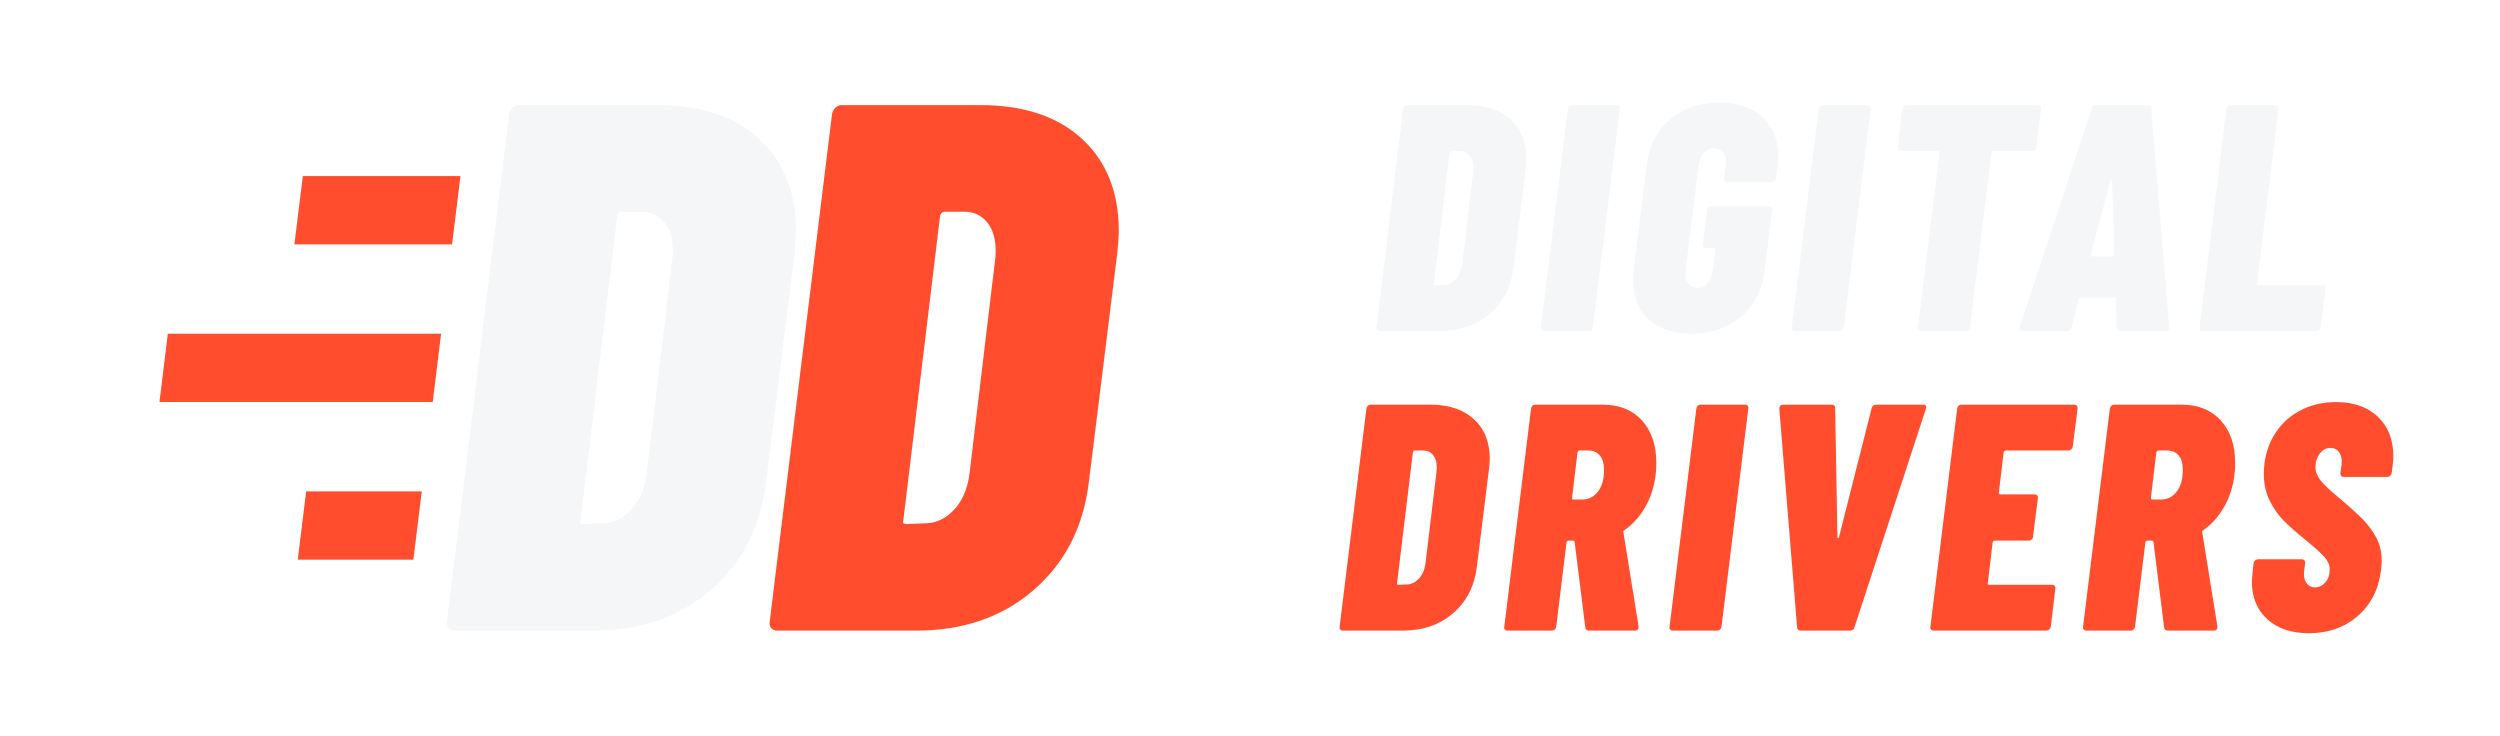
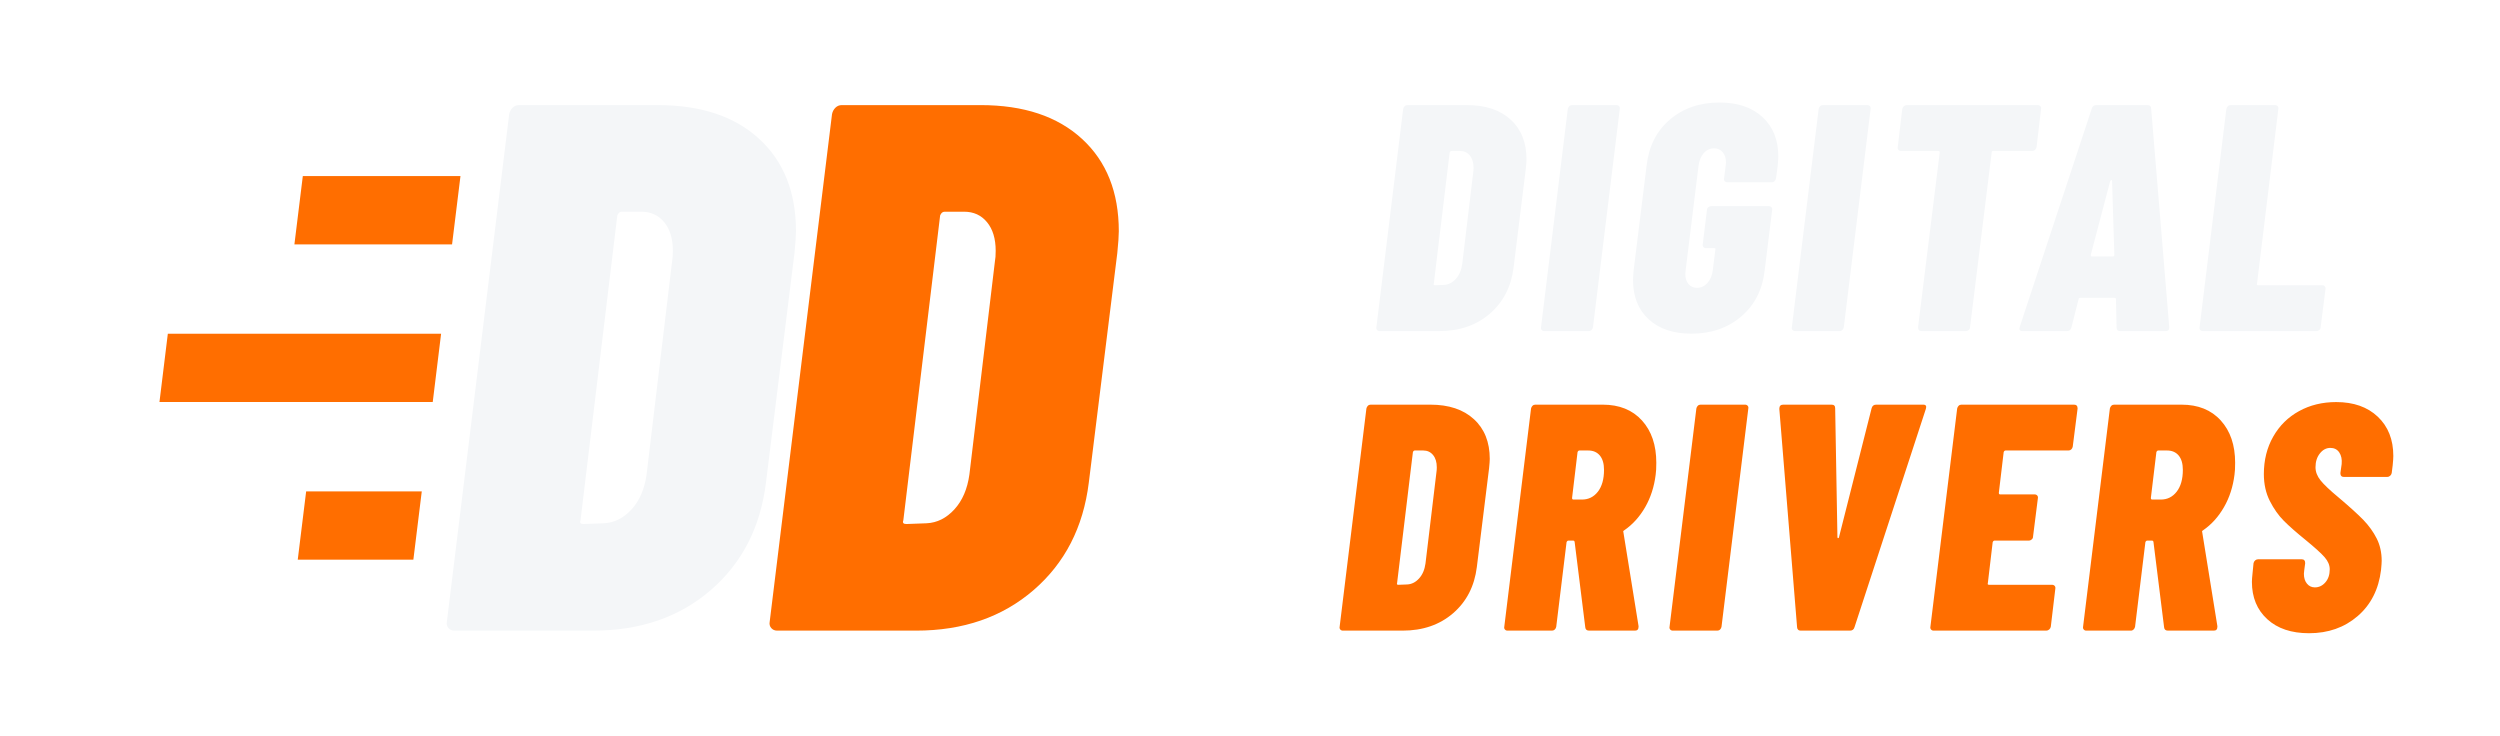
<svg xmlns="http://www.w3.org/2000/svg" viewBox="0 0 666 196" width="666" height="196" role="img" aria-label="Digital Drivers">
  <g transform="translate(115.85 168.00)">
-     <path fill="#FF4D2E" d="M-35.18 -121.10L6.82 -121.10L4.58 -102.90L-37.42 -102.90Z" />
-     <path fill="#FF4D2E" d="M-71.14 -79.10L1.66 -79.10L-0.57 -60.90L-73.37 -60.90Z" />
-     <path fill="#FF4D2E" d="M-34.29 -37.10L-3.49 -37.10L-5.73 -18.90L-36.53 -18.90Z" />
+     <path fill="#FF6E00" d="M-35.18 -121.10L6.82 -121.10L4.58 -102.90L-37.42 -102.90Z" />
+     <path fill="#FF6E00" d="M-71.14 -79.10L1.66 -79.10L-0.57 -60.90L-73.37 -60.90Z" />
+     <path fill="#FF6E00" d="M-34.29 -37.10L-3.49 -37.10L-5.73 -18.90L-36.53 -18.90Z" />
    <path fill="#F4F6F8" d="M5.20 0Q4.20 0 3.60-0.70Q3-1.40 3.20-2.40L19.80-137.60Q20-138.60 20.70-139.30Q21.40-140 22.40-140L59.40-140Q76.60-140 86.40-131Q96.20-122 96.20-106.40Q96.20-104.60 95.80-100.60L88.20-39.40Q86-21.60 73.50-10.80Q61 0 42.20 0L5.20 0M38.80-29.40Q38.40-28.40 39.60-28.40L45-28.60Q49.20-28.80 52.40-32.30Q55.60-35.80 56.40-41.60L63.20-98.40Q63.40-99.40 63.40-101.20Q63.40-106 61.10-108.80Q58.80-111.60 55-111.60L49.80-111.60Q49-111.60 48.60-110.60" />
-     <path fill="#FF4D2E" d="M91.20 0Q90.20 0 89.60-0.70Q89-1.40 89.20-2.40L105.80-137.60Q106-138.60 106.70-139.30Q107.40-140 108.40-140L145.40-140Q162.60-140 172.40-131Q182.20-122 182.20-106.40Q182.20-104.60 181.80-100.60L174.20-39.40Q172-21.60 159.50-10.80Q147 0 128.20 0L91.20 0M124.80-29.40Q124.40-28.40 125.60-28.40L131-28.60Q135.20-28.80 138.40-32.30Q141.60-35.80 142.40-41.60L149.20-98.40Q149.40-99.40 149.40-101.20Q149.40-106 147.10-108.80Q144.80-111.60 141-111.60L135.80-111.60Q135-111.60 134.60-110.60" />
+     <path fill="#FF6E00" d="M91.20 0Q90.20 0 89.60-0.70Q89-1.40 89.20-2.40L105.80-137.60Q106-138.60 106.70-139.30Q107.40-140 108.40-140L145.40-140Q162.60-140 172.40-131Q182.20-122 182.20-106.40Q182.20-104.60 181.80-100.60L174.20-39.40Q172-21.60 159.50-10.80Q147 0 128.20 0L91.20 0M124.80-29.40Q124.40-28.40 125.60-28.40L131-28.60Q135.20-28.80 138.40-32.30Q141.60-35.80 142.40-41.60L149.20-98.40Q149.40-99.40 149.40-101.20Q149.40-106 147.10-108.80Q144.80-111.60 141-111.60L135.80-111.60Q135-111.60 134.60-110.60" />
  </g>
  <g transform="translate(365.29 88.20)">
    <path fill="#F4F6F8" d="M2.24 0Q1.81 0 1.55-0.30Q1.29-0.60 1.38-1.03L8.51-59.17Q8.60-59.60 8.90-59.90Q9.20-60.20 9.63-60.20L25.54-60.20Q32.94-60.20 37.15-56.33Q41.37-52.46 41.37-45.75Q41.37-44.98 41.19-43.26L37.93-16.94Q36.98-9.29 31.61-4.64Q26.23 0 18.15 0L2.24 0M16.68-12.64Q16.51-12.21 17.03-12.21L19.35-12.30Q21.16-12.38 22.53-13.89Q23.91-15.39 24.25-17.89L27.18-42.31Q27.26-42.74 27.26-43.52Q27.26-45.58 26.27-46.78Q25.28-47.99 23.65-47.99L21.41-47.99Q21.07-47.99 20.90-47.56M46.10 0Q45.67 0 45.41-0.30Q45.15-0.60 45.24-1.03L52.37-59.17Q52.46-59.60 52.76-59.90Q53.06-60.20 53.49-60.20L65.36-60.20Q65.79-60.20 66.05-59.90Q66.31-59.60 66.22-59.17L59.08-1.03Q59-0.60 58.70-0.30Q58.39 0 57.96 0M85.31 0.69Q78.09 0.69 73.92-3.14Q69.75-6.97 69.75-13.59Q69.75-14.36 69.92-16.25L73.36-44.03Q74.22-51.77 79.55-56.33Q84.88-60.89 92.79-60.89Q100.02-60.89 104.23-57.02Q108.45-53.15 108.45-46.53Q108.45-45.75 108.27-43.86L107.84-40.68Q107.76-40.25 107.46-39.95Q107.16-39.65 106.73-39.65L94.86-39.65Q94.43-39.65 94.17-39.95Q93.91-40.25 94-40.68L94.43-44.03L94.51-44.89Q94.51-46.61 93.65-47.64Q92.79-48.68 91.33-48.68Q89.70-48.68 88.58-47.39Q87.46-46.10 87.20-44.03L83.76-16.17L83.68-15.22Q83.68-13.50 84.54-12.51Q85.40-11.52 86.77-11.52Q88.41-11.52 89.57-12.81Q90.73-14.10 90.99-16.17L91.68-21.67Q91.85-22.10 91.33-22.10L89.18-22.10Q88.75-22.10 88.49-22.40Q88.24-22.70 88.32-23.13L89.44-32.25Q89.44-32.68 89.78-32.98Q90.13-33.28 90.56-33.28L105.95-33.28Q106.38-33.28 106.64-32.98Q106.90-32.68 106.81-32.25L104.83-16.25Q103.97-8.51 98.60-3.91Q93.22 0.69 85.31 0.69M112.92 0Q112.49 0 112.23-0.30Q111.97-0.60 112.06-1.03L119.20-59.17Q119.28-59.60 119.58-59.90Q119.88-60.20 120.31-60.20L132.18-60.20Q132.61-60.20 132.87-59.90Q133.13-59.60 133.04-59.17L125.90-1.03Q125.82-0.60 125.52-0.30Q125.22 0 124.79 0M177.59-60.20Q178.02-60.20 178.28-59.90Q178.54-59.60 178.45-59.17L177.25-49.02Q177.16-48.59 176.86-48.29Q176.56-47.99 176.13-47.99L165.72-47.99Q165.29-47.99 165.29-47.56L159.53-1.03Q159.53-0.60 159.19-0.30Q158.84 0 158.41 0L146.63 0Q145.68 0 145.68-1.03L151.45-47.56Q151.45-47.99 151.10-47.99L141.13-47.99Q140.70-47.99 140.44-48.29Q140.18-48.59 140.27-49.02L141.47-59.17Q141.56-59.60 141.90-59.90Q142.24-60.20 142.67-60.20M199.52 0Q198.57 0 198.57-0.95L198.40-8.43Q198.49-8.60 198.32-8.73Q198.14-8.86 197.97-8.86L188.94-8.86Q188.43-8.86 188.43-8.43L186.53-0.95Q186.28 0 185.33 0L173.46 0Q172.43 0 172.77-1.12L191.95-59.25Q192.21-60.20 193.16-60.20L206.74-60.20Q207.78-60.20 207.78-59.25L212.59-1.12L212.59-0.86Q212.59 0 211.65 0L199.52 0M191.69-20.30Q191.69-19.87 191.95-19.87L197.54-19.87Q197.97-19.87 197.97-20.30L197.37-39.90Q197.37-40.25 197.20-40.25Q197.03-40.25 196.85-39.90M221.54 0Q221.11 0 220.85-0.30Q220.59-0.60 220.68-1.03L227.81-59.17Q227.90-59.60 228.20-59.90Q228.50-60.20 228.93-60.20L240.80-60.20Q241.23-60.20 241.49-59.90Q241.75-59.60 241.66-59.17L235.98-12.64Q235.81-12.21 236.33-12.21L253.36-12.21Q253.79-12.21 254.04-11.91Q254.30-11.61 254.22-11.18L252.93-1.03Q252.93-0.60 252.58-0.30Q252.24 0 251.81 0" />
  </g>
  <g transform="translate(355.50 168.00)">
-     <path fill="#FF4D2E" d="M2.24 0Q1.81 0 1.55-0.30Q1.29-0.60 1.38-1.03L8.51-59.17Q8.60-59.60 8.90-59.90Q9.20-60.20 9.63-60.20L25.54-60.20Q32.94-60.20 37.15-56.33Q41.37-52.46 41.37-45.75Q41.37-44.98 41.19-43.26L37.93-16.94Q36.98-9.29 31.61-4.64Q26.23 0 18.15 0L2.24 0M16.68-12.64Q16.51-12.21 17.03-12.21L19.35-12.30Q21.16-12.38 22.53-13.89Q23.91-15.39 24.25-17.89L27.18-42.31Q27.26-42.74 27.26-43.52Q27.26-45.58 26.27-46.78Q25.28-47.99 23.65-47.99L21.41-47.99Q21.07-47.99 20.90-47.56M67.85 0Q66.91 0 66.82-0.86L63.98-23.65Q63.90-23.99 63.55-23.99L62.35-23.99Q62.01-23.99 61.83-23.56L59.08-1.03Q59-0.60 58.70-0.30Q58.39 0 57.96 0L46.10 0Q45.67 0 45.41-0.30Q45.15-0.60 45.24-1.03L52.37-59.17Q52.46-59.60 52.76-59.90Q53.06-60.20 53.49-60.20L71.47-60.20Q78.09-60.20 81.92-55.99Q85.74-51.77 85.74-44.72Q85.74-42.66 85.57-41.54Q84.97-36.72 82.78-32.90Q80.58-29.07 77.23-26.75Q77.06-26.66 76.97-26.53Q76.88-26.40 76.97-26.23L81.01-1.20L81.01-1.03Q81.01 0 80.07 0L67.85 0M65.27-47.99Q64.93-47.99 64.76-47.56L63.30-35.35Q63.30-34.92 63.64-34.92L65.96-34.92Q68.54-34.92 70.18-37.02Q71.81-39.13 71.81-42.83Q71.81-45.32 70.69-46.66Q69.57-47.99 67.60-47.99M90.13 0Q89.70 0 89.44-0.30Q89.18-0.60 89.27-1.03L96.41-59.17Q96.49-59.60 96.79-59.90Q97.09-60.20 97.52-60.20L109.39-60.20Q109.82-60.20 110.08-59.90Q110.34-59.60 110.25-59.17L103.11-1.03Q103.03-0.60 102.73-0.30Q102.43 0 102 0M124.18 0Q123.75 0 123.50-0.26Q123.24-0.52 123.24-0.95L118.51-59.08Q118.51-60.20 119.54-60.20L132.44-60.20Q133.39-60.20 133.39-59.25L133.99-24.94Q133.99-24.60 134.20-24.64Q134.42-24.68 134.42-24.94L143.10-59.25Q143.36-60.20 144.31-60.20L156.86-60.20Q157.90-60.20 157.55-59.08L138.55-0.95Q138.29 0 137.34 0M196.68-49.02Q196.60-48.59 196.30-48.29Q195.99-47.99 195.56-47.99L178.79-47.99Q178.45-47.99 178.28-47.56L176.99-36.72Q176.99-36.29 177.33-36.29L186.53-36.29Q186.96-36.29 187.22-35.99Q187.48-35.69 187.39-35.26L186.10-25.03Q186.10-24.60 185.76-24.30Q185.42-23.99 184.99-23.99L175.87-23.99Q175.53-23.99 175.35-23.56L174.06-12.64Q173.89-12.21 174.41-12.21L191.18-12.21Q191.61-12.21 191.87-11.91Q192.12-11.61 192.04-11.18L190.83-1.03Q190.75-0.60 190.40-0.30Q190.06 0 189.63 0L159.62 0Q159.19 0 158.93-0.30Q158.67-0.60 158.76-1.03L165.89-59.17Q165.98-59.60 166.28-59.90Q166.58-60.20 167.01-60.20L197.03-60.20Q197.97-60.20 197.97-59.17M222.05 0Q221.11 0 221.02-0.86L218.18-23.65Q218.10-23.99 217.75-23.99L216.55-23.99Q216.20-23.99 216.03-23.56L213.28-1.03Q213.19-0.60 212.89-0.30Q212.59 0 212.16 0L200.29 0Q199.86 0 199.61-0.30Q199.35-0.60 199.43-1.03L206.57-59.17Q206.66-59.60 206.96-59.90Q207.26-60.20 207.69-60.20L225.66-60.20Q232.29-60.20 236.11-55.99Q239.94-51.77 239.94-44.72Q239.94-42.66 239.77-41.54Q239.17-36.72 236.97-32.90Q234.78-29.07 231.43-26.75Q231.25-26.66 231.17-26.53Q231.08-26.40 231.17-26.23L235.21-1.20L235.21-1.03Q235.21 0 234.26 0L222.05 0M219.47-47.99Q219.13-47.99 218.96-47.56L217.49-35.35Q217.49-34.92 217.84-34.92L220.16-34.92Q222.74-34.92 224.37-37.02Q226.01-39.13 226.01-42.83Q226.01-45.32 224.89-46.66Q223.77-47.99 221.79-47.99M259.63 0.69Q252.58 0.69 248.50-3.05Q244.41-6.79 244.41-12.99Q244.41-13.76 244.58-15.31L244.84-17.97Q244.93-18.40 245.27-18.71Q245.62-19.01 246.05-19.01L257.66-19.01Q258.60-19.01 258.60-17.97L258.34-16L258.26-15.14Q258.26-13.50 259.08-12.51Q259.89-11.52 261.18-11.52Q262.82-11.52 263.98-12.86Q265.14-14.19 265.14-16.34Q265.14-17.97 263.81-19.52Q262.47-21.07 258.69-24.17Q255.08-27.09 252.93-29.24Q250.78-31.39 249.19-34.53Q247.59-37.67 247.59-41.71Q247.59-47.30 250.09-51.69Q252.58-56.07 256.97-58.48Q261.35-60.89 266.86-60.89Q273.82-60.89 277.95-56.98Q282.08-53.06 282.08-46.53Q282.08-45.75 281.91-44.03L281.65-41.97Q281.56-41.54 281.22-41.24Q280.88-40.94 280.45-40.94L268.92-40.94Q267.98-40.94 267.98-41.97L268.32-44.38Q268.49-46.27 267.68-47.47Q266.86-48.68 265.31-48.68Q263.68-48.68 262.52-47.21Q261.35-45.75 261.35-43.52Q261.35-41.71 262.69-40.03Q264.02-38.36 267.55-35.43Q271.93-31.73 274.13-29.46Q276.32-27.18 277.65-24.55Q278.98-21.93 278.98-18.58Q278.98-17.89 278.81-16.17Q277.87-8.43 272.58-3.87Q267.29 0.69 259.63 0.69" />
+     <path fill="#FF6E00" d="M2.24 0Q1.81 0 1.55-0.30Q1.29-0.60 1.38-1.03L8.51-59.17Q8.60-59.60 8.90-59.90Q9.20-60.20 9.63-60.20L25.54-60.20Q32.94-60.20 37.15-56.33Q41.37-52.46 41.37-45.75Q41.37-44.98 41.19-43.26L37.93-16.94Q36.98-9.29 31.61-4.64Q26.23 0 18.15 0L2.24 0M16.68-12.64Q16.51-12.21 17.03-12.21L19.35-12.30Q21.16-12.38 22.53-13.89Q23.91-15.39 24.25-17.89L27.18-42.31Q27.26-42.74 27.26-43.52Q27.26-45.58 26.27-46.78Q25.28-47.99 23.65-47.99L21.41-47.99Q21.07-47.99 20.90-47.56M67.85 0Q66.91 0 66.82-0.86L63.98-23.65Q63.90-23.99 63.55-23.99L62.35-23.99Q62.01-23.99 61.83-23.56L59.08-1.03Q59-0.60 58.70-0.30Q58.39 0 57.96 0L46.10 0Q45.67 0 45.41-0.30Q45.15-0.60 45.24-1.03L52.37-59.17Q52.46-59.60 52.76-59.90Q53.06-60.20 53.49-60.20L71.47-60.20Q78.09-60.20 81.92-55.99Q85.74-51.77 85.74-44.72Q85.74-42.66 85.57-41.54Q84.97-36.72 82.78-32.90Q80.58-29.07 77.23-26.75Q77.06-26.66 76.97-26.53Q76.88-26.40 76.97-26.23L81.01-1.20L81.01-1.03Q81.01 0 80.07 0L67.85 0M65.27-47.99Q64.93-47.99 64.76-47.56L63.30-35.35Q63.30-34.92 63.64-34.92L65.96-34.92Q68.54-34.92 70.18-37.02Q71.81-39.13 71.81-42.83Q71.81-45.32 70.69-46.66Q69.57-47.99 67.60-47.99M90.13 0Q89.70 0 89.44-0.30Q89.18-0.60 89.27-1.03L96.41-59.17Q96.49-59.60 96.79-59.90Q97.09-60.20 97.52-60.20L109.39-60.20Q109.82-60.20 110.08-59.90Q110.34-59.60 110.25-59.17L103.11-1.03Q103.03-0.60 102.73-0.30Q102.43 0 102 0M124.18 0Q123.75 0 123.50-0.26Q123.24-0.52 123.24-0.95L118.51-59.08Q118.51-60.20 119.54-60.20L132.44-60.20Q133.39-60.20 133.39-59.25L133.99-24.94Q133.99-24.60 134.20-24.64Q134.42-24.68 134.42-24.94L143.10-59.25Q143.36-60.20 144.31-60.20L156.86-60.20Q157.90-60.20 157.55-59.08L138.55-0.95Q138.29 0 137.34 0M196.68-49.02Q196.60-48.59 196.30-48.29Q195.99-47.99 195.56-47.99L178.79-47.99Q178.45-47.99 178.28-47.56L176.99-36.72Q176.99-36.29 177.33-36.29L186.53-36.29Q186.96-36.29 187.22-35.99Q187.48-35.69 187.39-35.26L186.10-25.03Q186.10-24.60 185.76-24.30Q185.42-23.99 184.99-23.99L175.87-23.99Q175.53-23.99 175.35-23.56L174.06-12.64Q173.89-12.21 174.41-12.21L191.18-12.21Q191.61-12.21 191.87-11.91Q192.12-11.61 192.04-11.18L190.83-1.03Q190.75-0.60 190.40-0.30Q190.06 0 189.63 0L159.62 0Q159.19 0 158.93-0.30Q158.67-0.60 158.76-1.03L165.89-59.17Q165.98-59.60 166.28-59.90Q166.58-60.20 167.01-60.20L197.03-60.20Q197.97-60.20 197.97-59.17M222.05 0Q221.11 0 221.02-0.86L218.18-23.65Q218.10-23.99 217.75-23.99L216.55-23.99Q216.20-23.99 216.03-23.56L213.28-1.03Q213.19-0.60 212.89-0.30Q212.59 0 212.16 0L200.29 0Q199.86 0 199.61-0.30Q199.35-0.60 199.43-1.03L206.57-59.17Q206.66-59.60 206.96-59.90Q207.26-60.20 207.69-60.20L225.66-60.20Q232.29-60.20 236.11-55.99Q239.94-51.77 239.94-44.72Q239.94-42.66 239.77-41.54Q239.17-36.72 236.97-32.90Q234.78-29.07 231.43-26.75Q231.25-26.66 231.17-26.53Q231.08-26.40 231.17-26.23L235.21-1.20L235.21-1.03Q235.21 0 234.26 0L222.05 0M219.47-47.99Q219.13-47.99 218.96-47.56L217.49-35.35Q217.49-34.92 217.84-34.92L220.16-34.92Q222.74-34.92 224.37-37.02Q226.01-39.13 226.01-42.83Q226.01-45.32 224.89-46.66Q223.77-47.99 221.79-47.99M259.63 0.69Q252.58 0.69 248.50-3.05Q244.41-6.79 244.41-12.99Q244.41-13.76 244.58-15.31L244.84-17.97Q244.93-18.40 245.27-18.71Q245.62-19.01 246.05-19.01L257.66-19.01Q258.60-19.01 258.60-17.97L258.34-16L258.26-15.14Q258.26-13.50 259.08-12.51Q259.89-11.52 261.18-11.52Q262.82-11.52 263.98-12.86Q265.14-14.19 265.14-16.34Q265.14-17.97 263.81-19.52Q262.47-21.07 258.69-24.17Q255.08-27.09 252.93-29.24Q250.78-31.39 249.19-34.53Q247.59-37.67 247.59-41.71Q247.59-47.30 250.09-51.69Q252.58-56.07 256.97-58.48Q261.35-60.89 266.86-60.89Q273.82-60.89 277.95-56.98Q282.08-53.06 282.08-46.53Q282.08-45.75 281.91-44.03L281.65-41.97Q281.56-41.54 281.22-41.24Q280.88-40.94 280.45-40.94L268.92-40.94Q267.98-40.94 267.98-41.97L268.32-44.38Q268.49-46.27 267.68-47.47Q266.86-48.68 265.31-48.68Q263.68-48.68 262.52-47.21Q261.35-45.75 261.35-43.52Q261.35-41.71 262.69-40.03Q264.02-38.36 267.55-35.43Q271.93-31.73 274.13-29.46Q276.32-27.18 277.65-24.55Q278.98-21.93 278.98-18.58Q278.98-17.89 278.81-16.17Q277.87-8.43 272.58-3.87Q267.29 0.69 259.63 0.69" />
  </g>
</svg>
